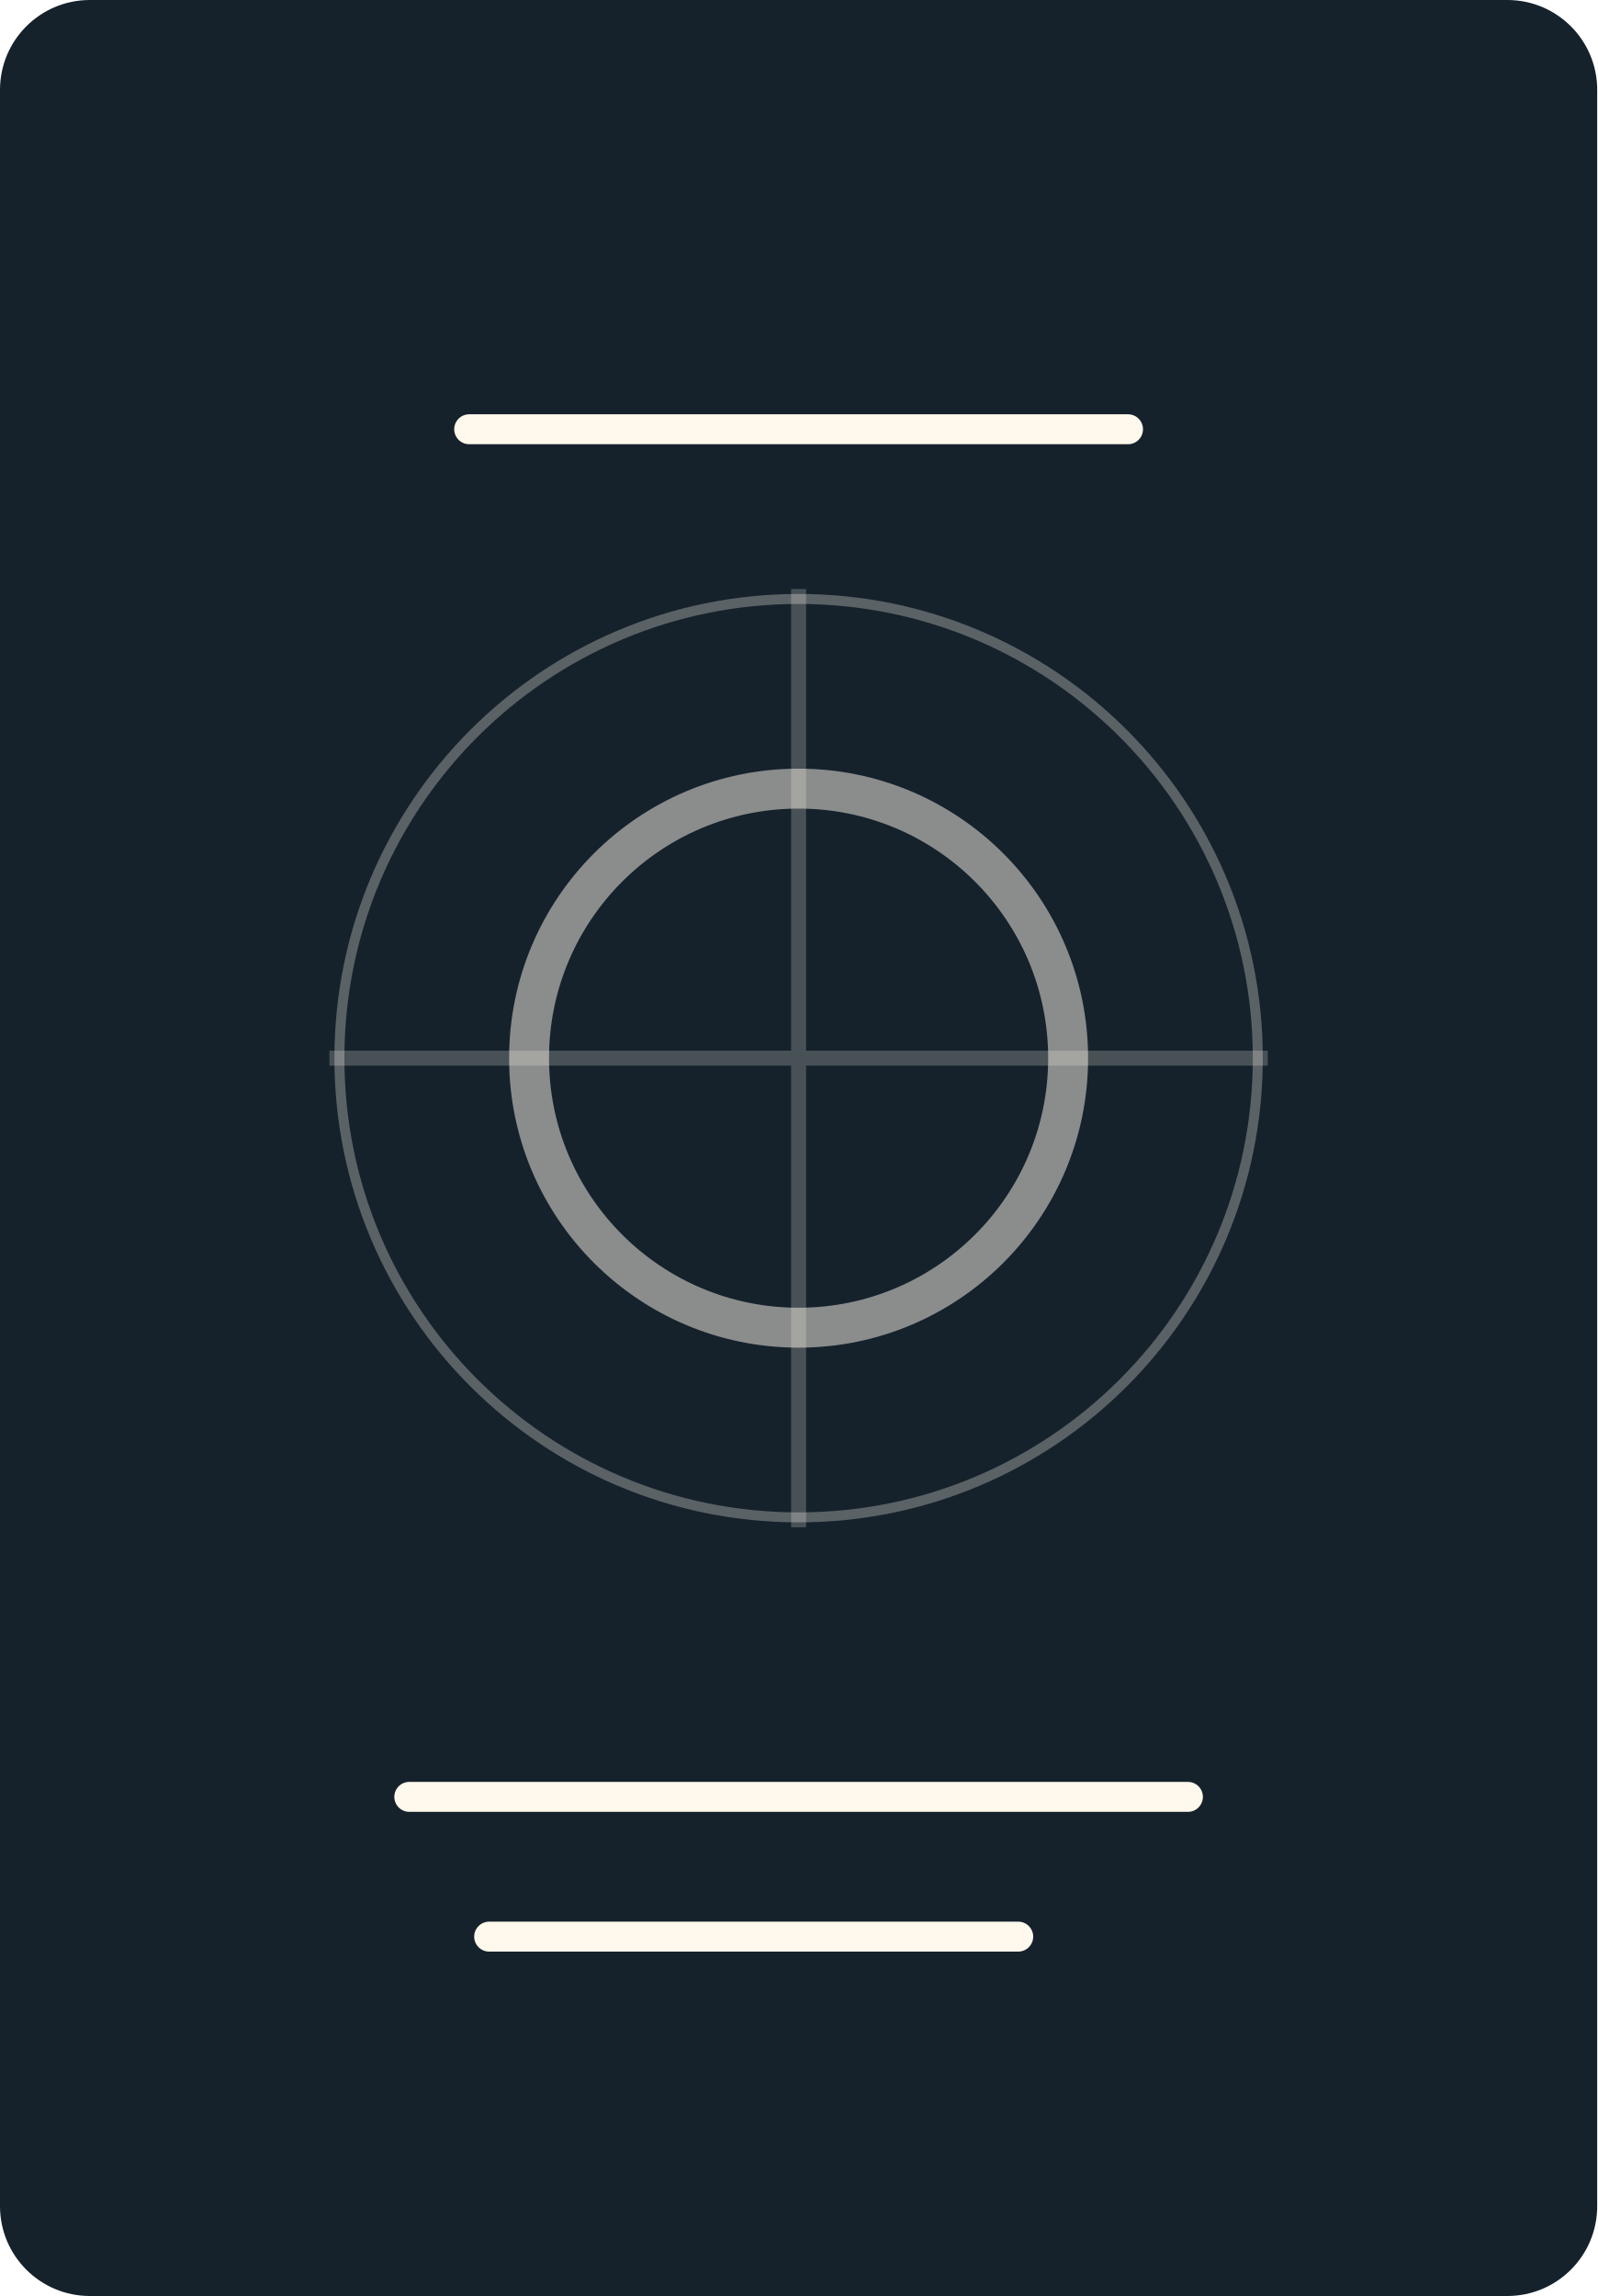
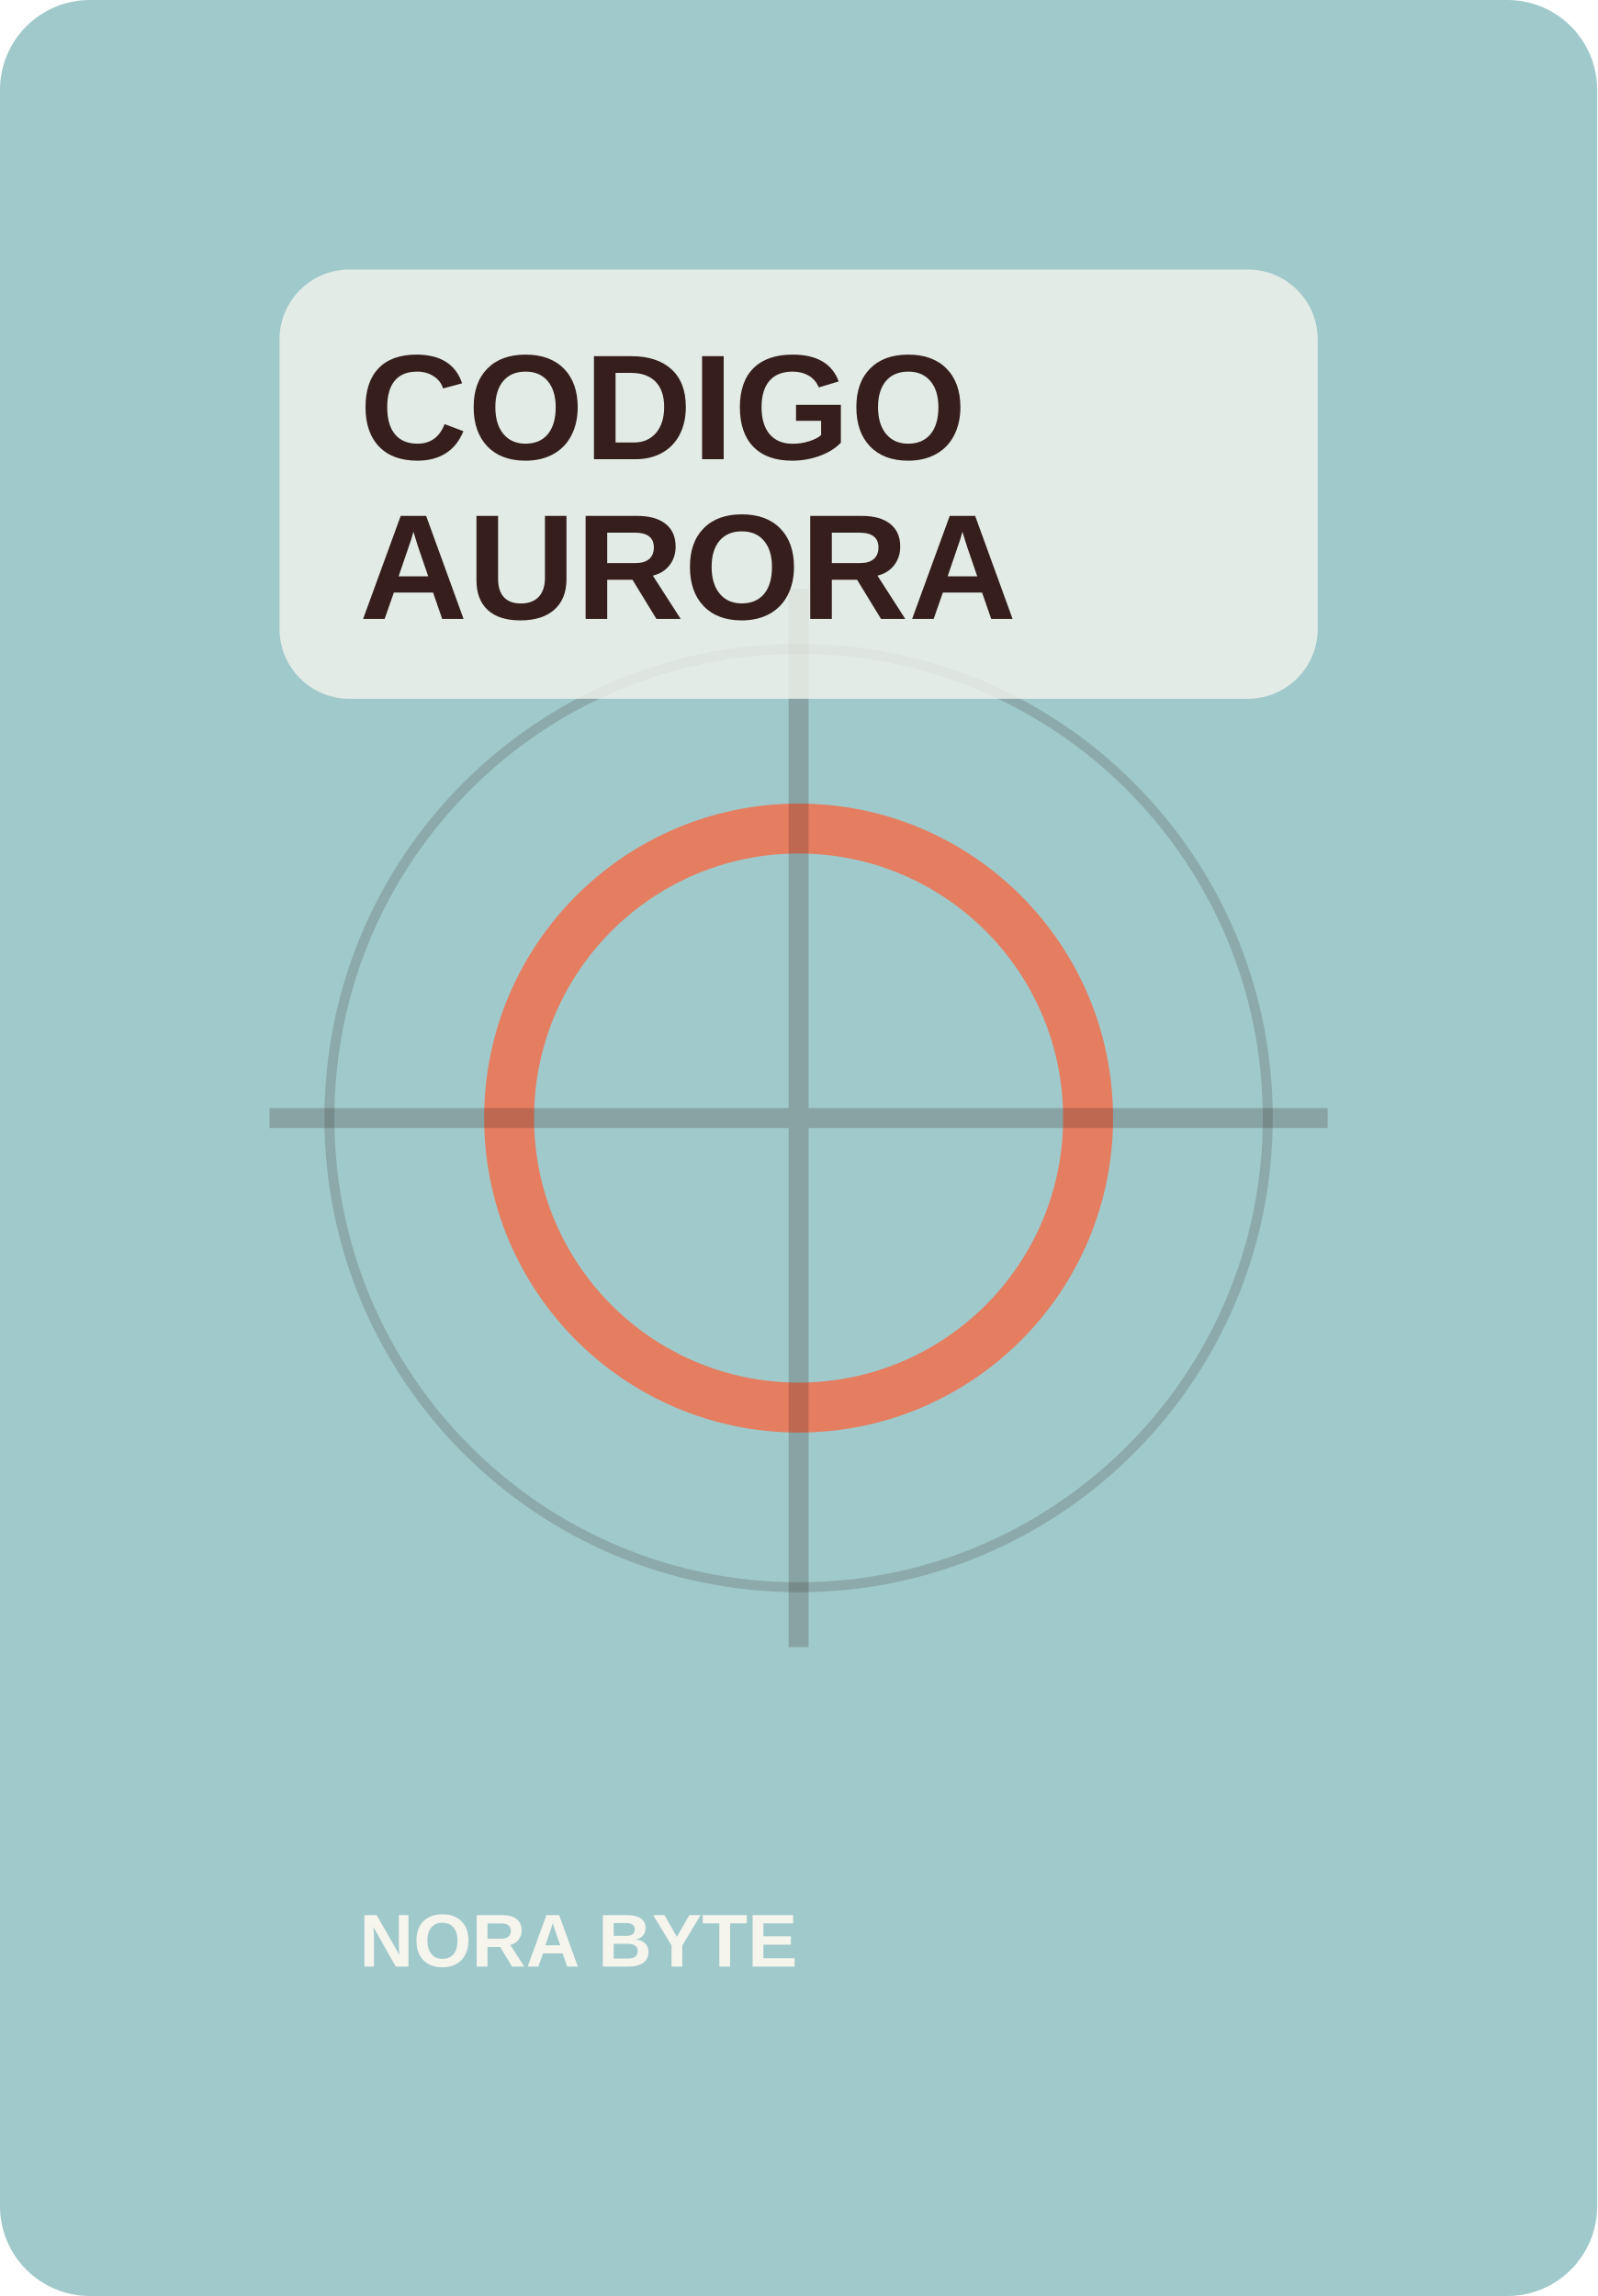
<svg xmlns="http://www.w3.org/2000/svg" width="320" height="460" viewBox="0 0 320 460" fill="none">
  <defs>
-     <linearGradient id="g" x1="20" y1="14" x2="290" y2="440">
-       <stop stop-color="#15222C" />
-       <stop offset="0.54" stop-color="#47697A" />
-       <stop offset="1" stop-color="#F1CF88" />
+     <linearGradient id="cover" x1="20" y1="14" x2="290" y2="440">
+       <stop stop-color="#A0C9CB" />
+       <stop offset="0.52" stop-color="#ECECDC" />
+       <stop offset="1" stop-color="#351E1C" />
    </linearGradient>
  </defs>
-   <rect width="320" height="460" rx="18" fill="url(#g)" />
-   <circle cx="160" cy="212" r="92" stroke="#FFF8EC" stroke-opacity="0.3" stroke-width="2" />
-   <circle cx="160" cy="212" r="54" stroke="#FFF8EC" stroke-opacity="0.5" stroke-width="8" />
-   <path d="M94 86H226M82 360H238M98 388H204" stroke="#FFF8EC" stroke-width="6" stroke-linecap="round" />
-   <path d="M160 118V306M66 212H254" stroke="#FFF8EC" stroke-opacity="0.22" stroke-width="3" />
+   <rect width="320" height="460" rx="18" fill="url(#cover)" />
+   <circle cx="160" cy="224" r="94" stroke="#351E1C" stroke-opacity="0.18" stroke-width="2" />
+   <circle cx="160" cy="224" r="58" stroke="#FF6037" stroke-opacity="0.72" stroke-width="10" />
+   <path d="M160 118V330M54 224H266" stroke="#351E1C" stroke-opacity="0.22" stroke-width="4" />
+   <rect x="56" y="54" width="208" height="86" rx="14" fill="#F5F4ED" fill-opacity="0.78" />
+   <text x="72" y="92" fill="#351E1C" font-family="Arial, sans-serif" font-size="30" font-weight="800">CODIGO</text>
+   <text x="72" y="124" fill="#351E1C" font-family="Arial, sans-serif" font-size="30" font-weight="800">AURORA</text>
+   <text x="72" y="394" fill="#F5F4ED" font-family="Arial, sans-serif" font-size="15" font-weight="700">NORA BYTE</text>
</svg>
